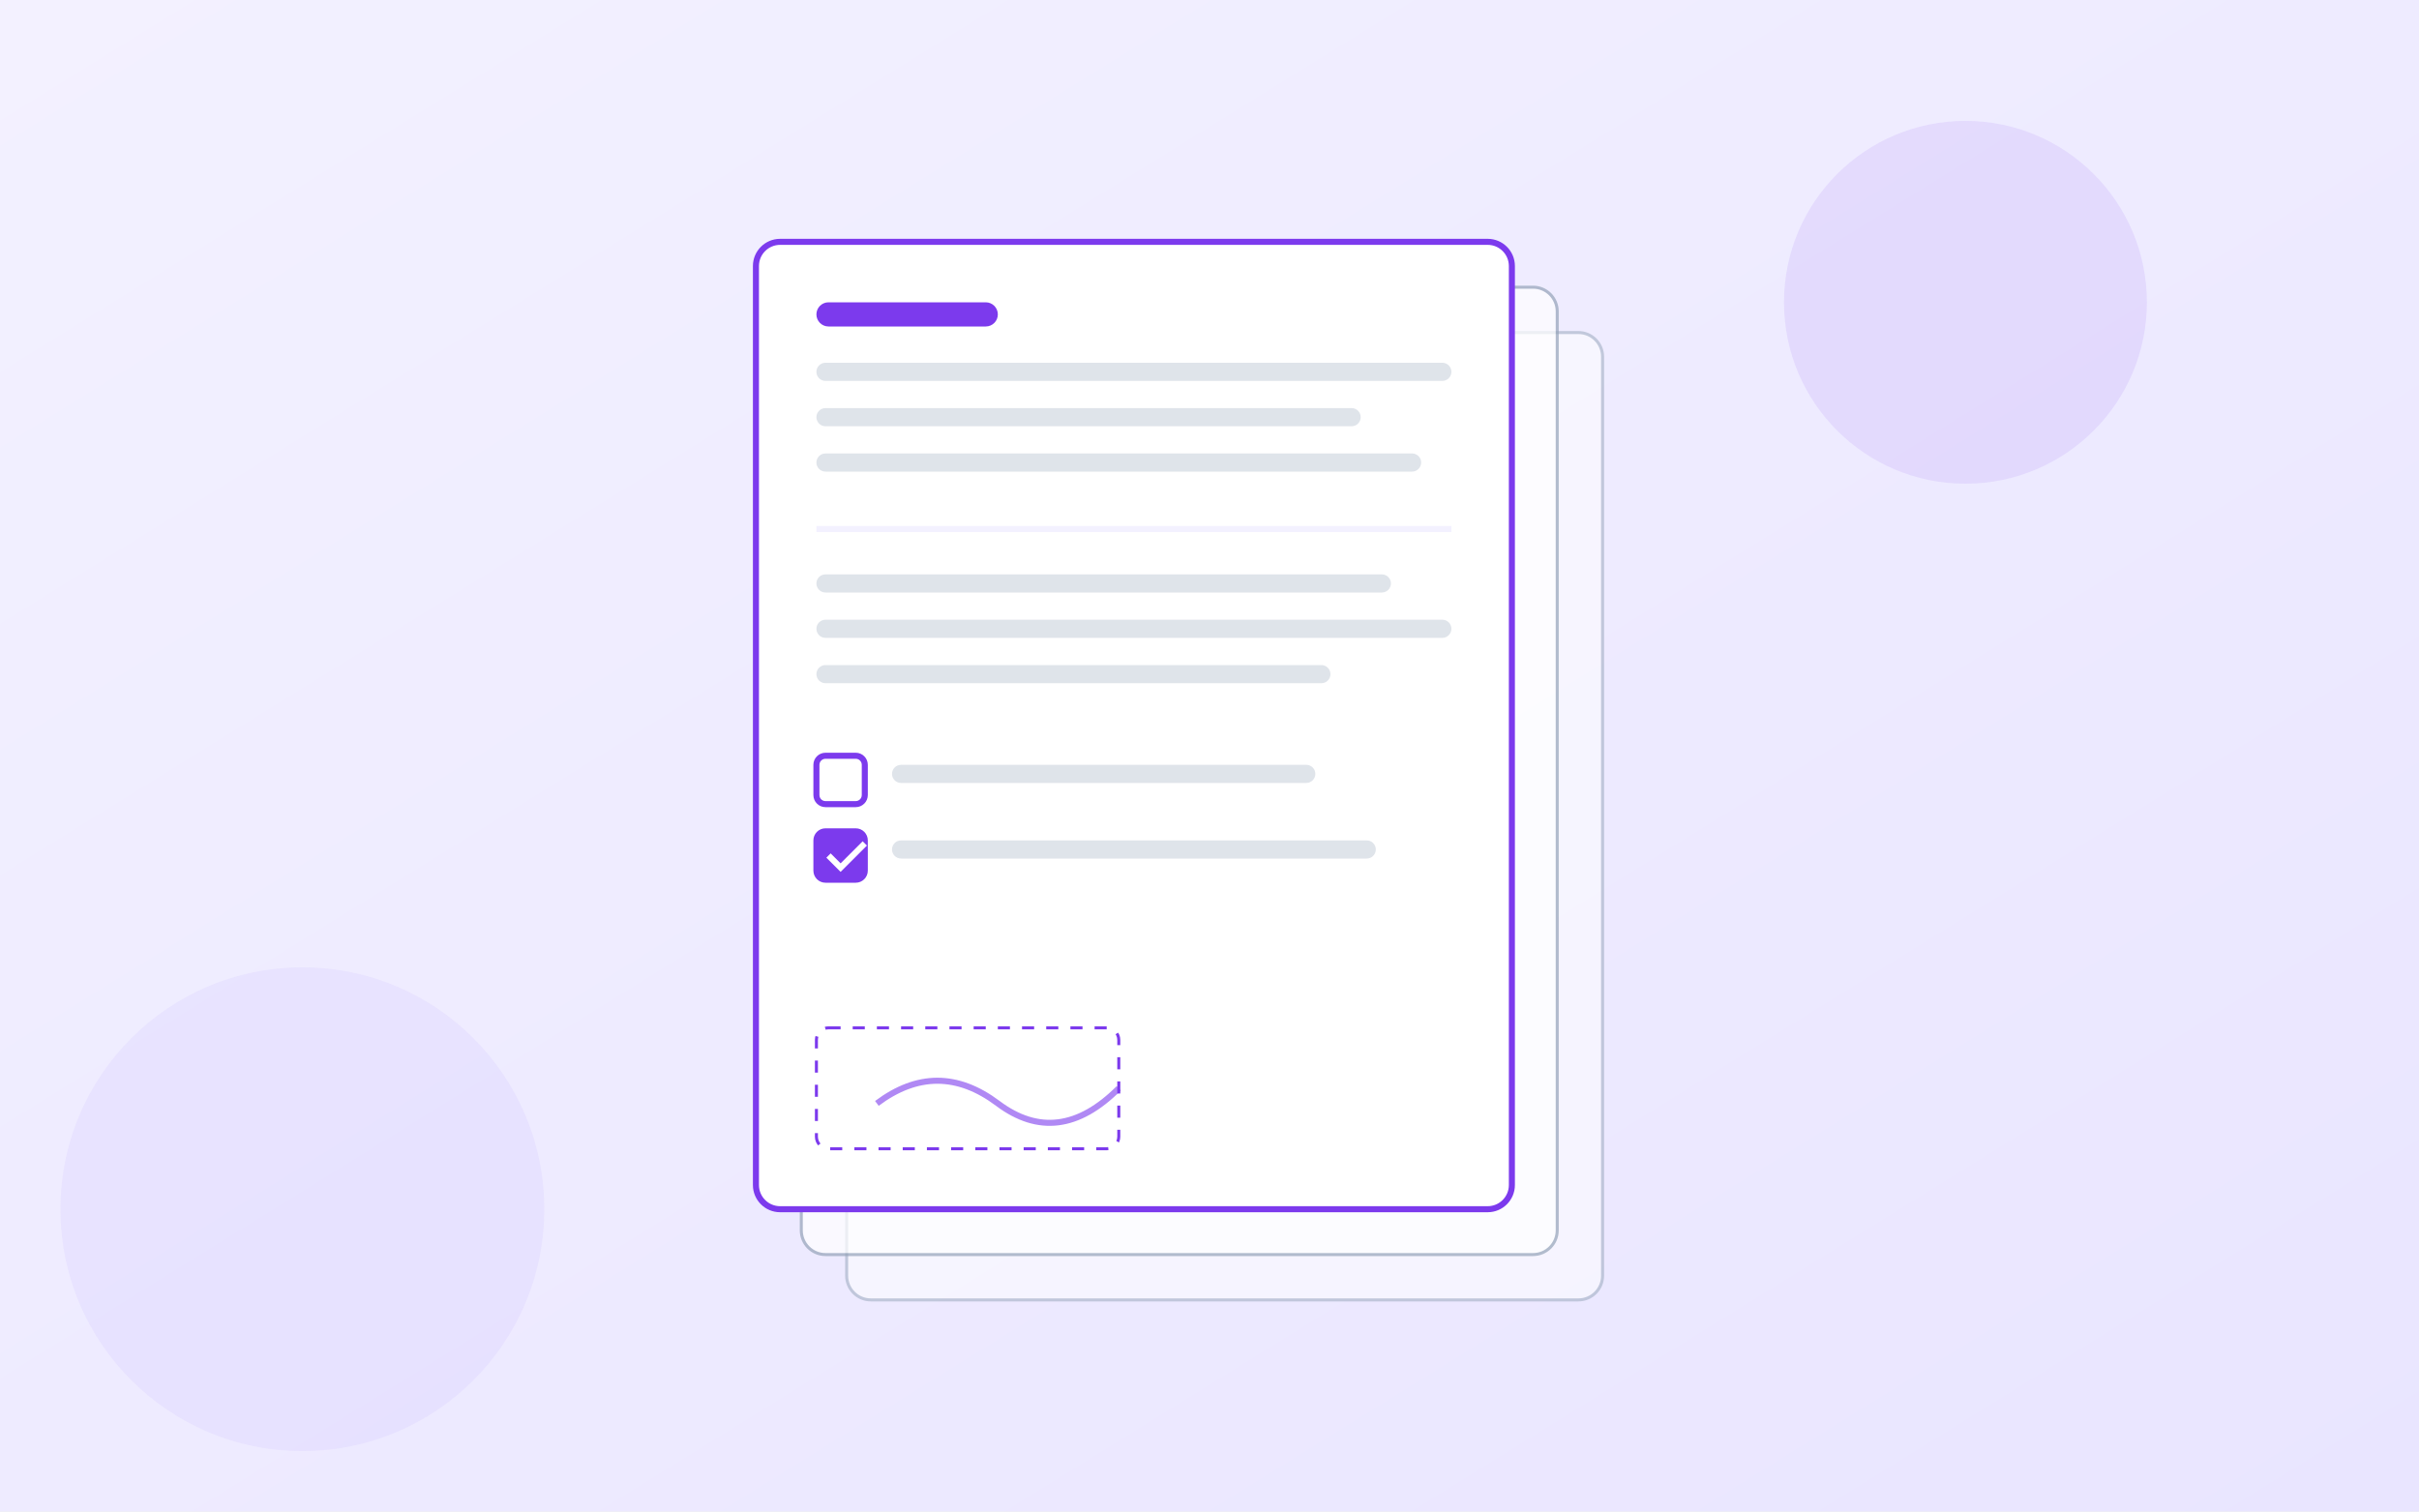
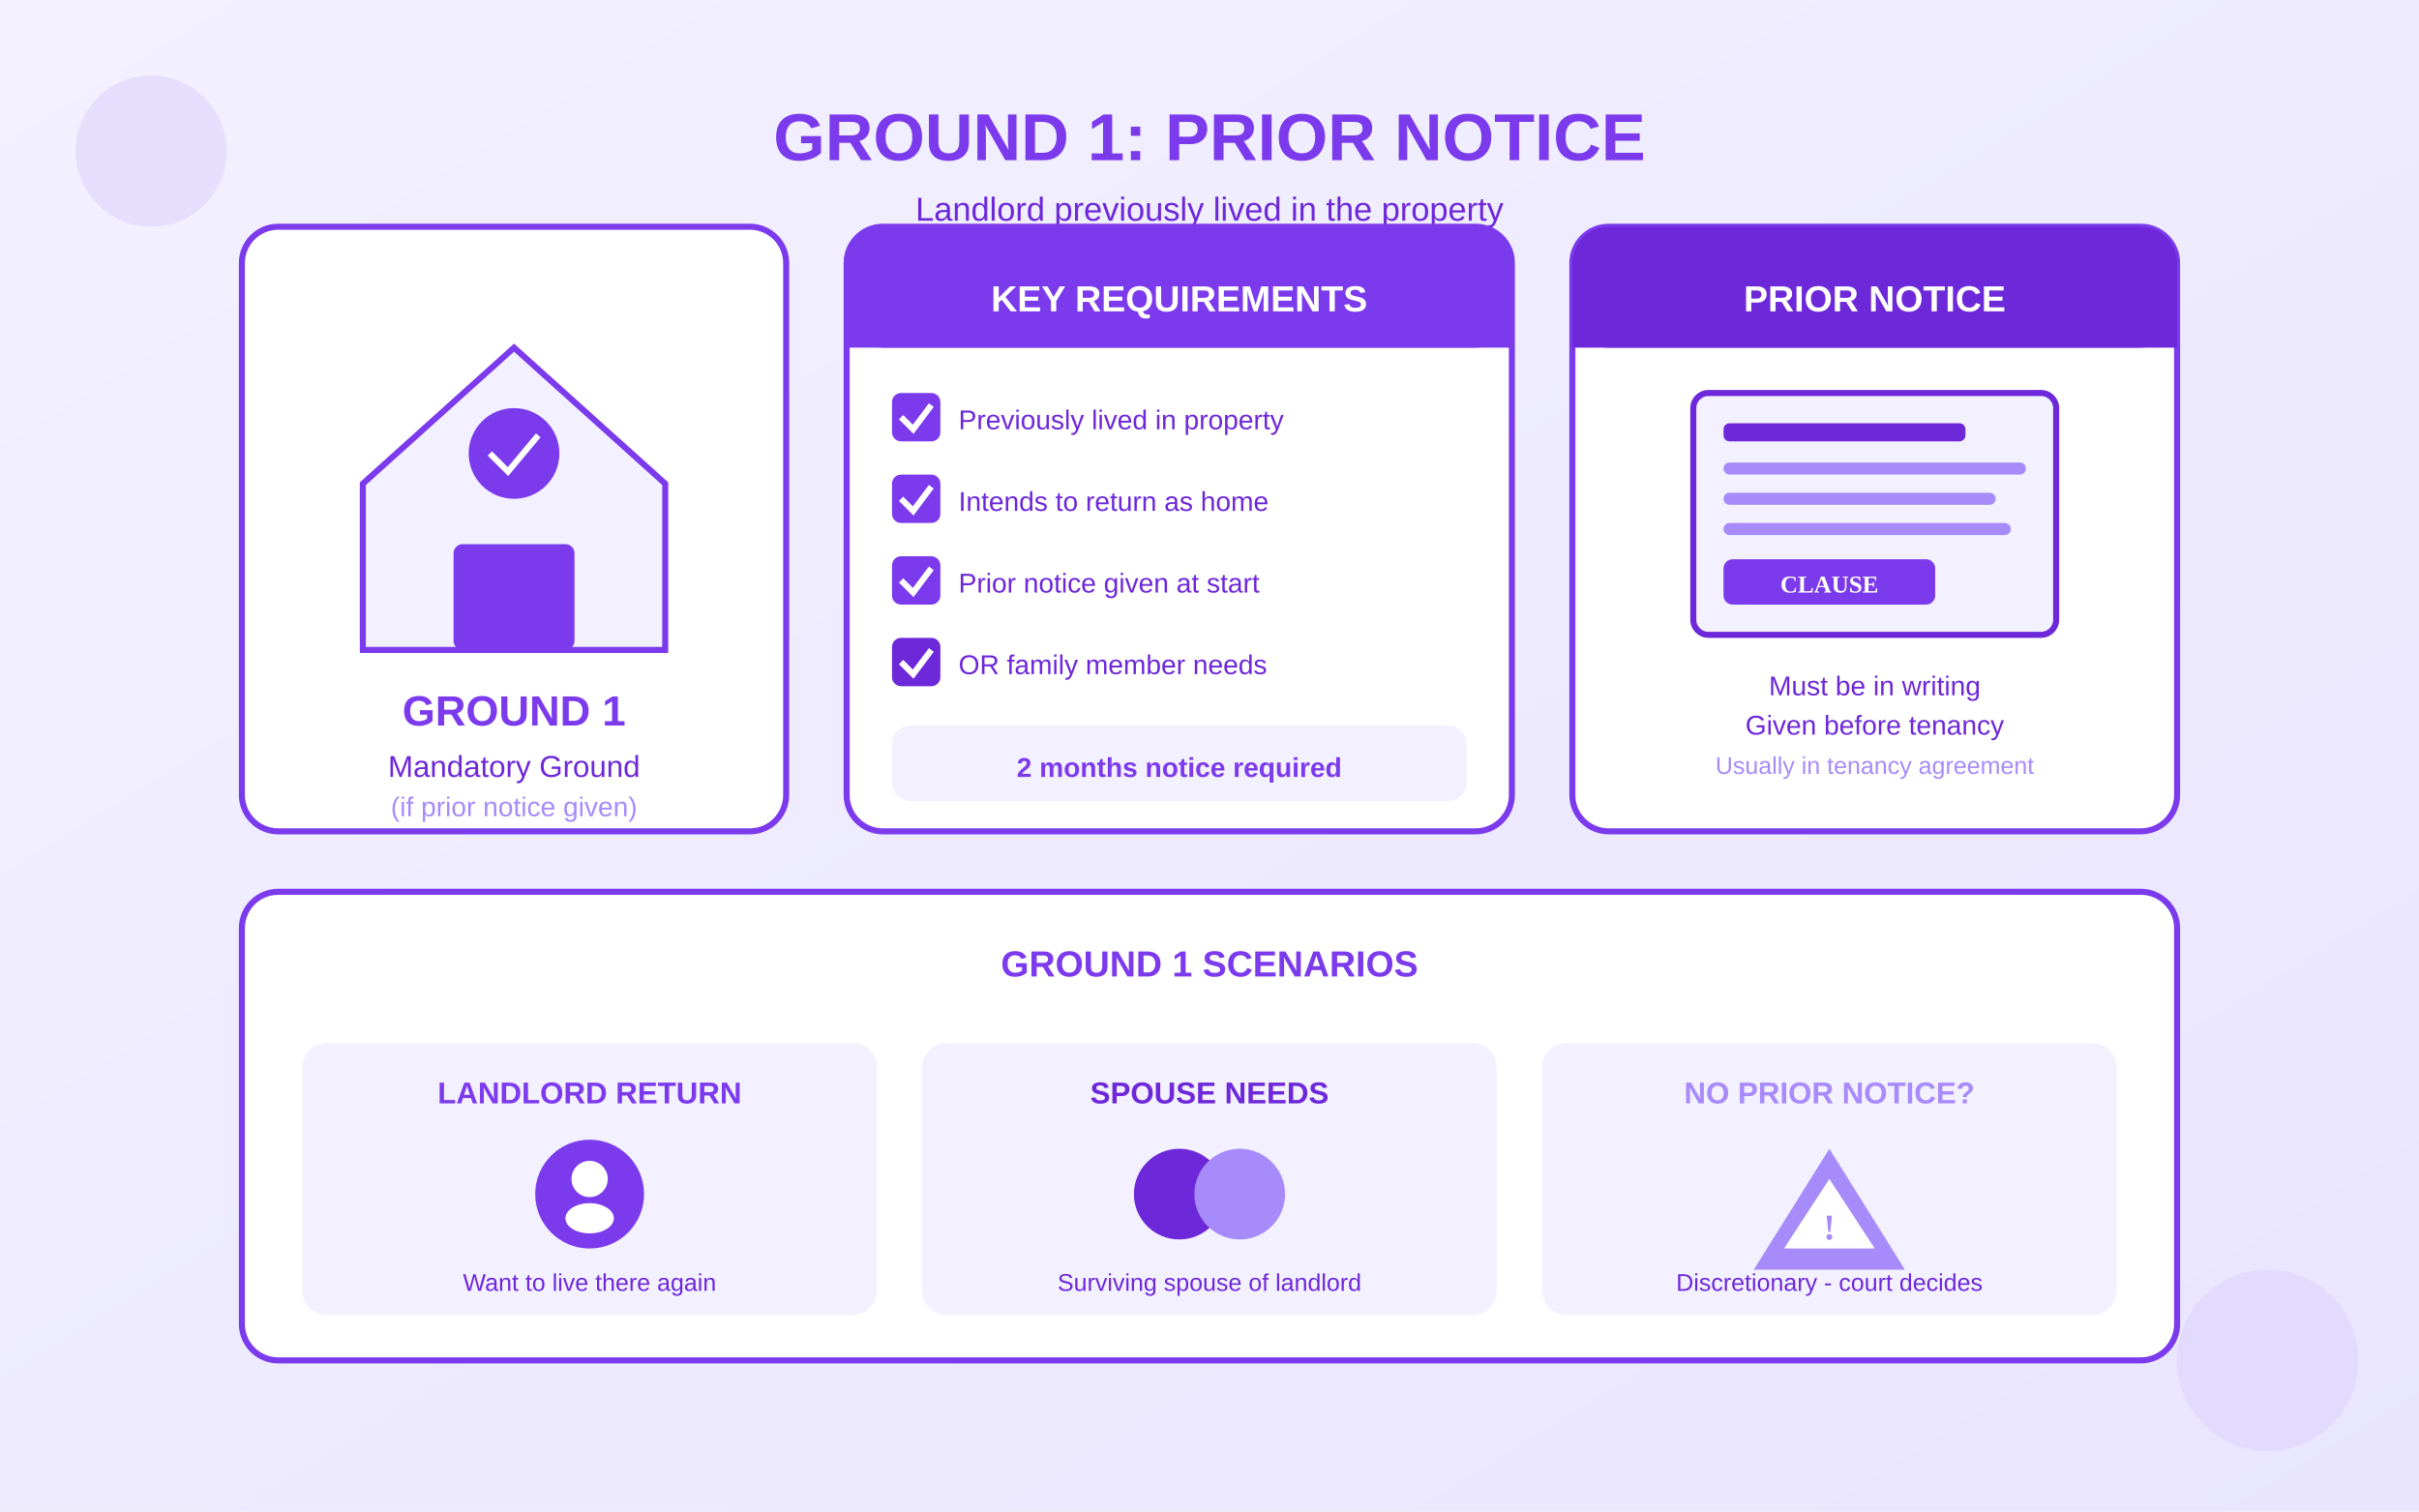
<svg xmlns="http://www.w3.org/2000/svg" viewBox="0 0 800 500">
  <defs>
    <linearGradient id="bgGrad" x1="0%" y1="0%" x2="100%" y2="100%">
      <stop offset="0%" style="stop-color:#F3F1FF" />
      <stop offset="100%" style="stop-color:#E9E5FF" />
    </linearGradient>
  </defs>
  <rect width="800" height="500" fill="url(#bgGrad)" />
-   <g transform="translate(250, 80)">
-     <rect x="30" y="30" width="250" height="320" rx="8" fill="white" stroke="#94A3B8" stroke-width="1" opacity="0.5" />
-     <rect x="15" y="15" width="250" height="320" rx="8" fill="white" stroke="#94A3B8" stroke-width="1" opacity="0.7" />
-     <rect x="0" y="0" width="250" height="320" rx="8" fill="white" stroke="#7C3AED" stroke-width="2" />
-     <rect x="20" y="20" width="60" height="8" rx="4" fill="#7C3AED" />
-     <rect x="20" y="40" width="210" height="6" rx="3" fill="#94A3B8" opacity="0.3" />
-     <rect x="20" y="55" width="180" height="6" rx="3" fill="#94A3B8" opacity="0.3" />
-     <rect x="20" y="70" width="200" height="6" rx="3" fill="#94A3B8" opacity="0.3" />
-     <line x1="20" y1="95" x2="230" y2="95" stroke="#F3F1FF" stroke-width="2" />
-     <rect x="20" y="110" width="190" height="6" rx="3" fill="#94A3B8" opacity="0.3" />
-     <rect x="20" y="125" width="210" height="6" rx="3" fill="#94A3B8" opacity="0.3" />
-     <rect x="20" y="140" width="170" height="6" rx="3" fill="#94A3B8" opacity="0.3" />
-     <rect x="20" y="170" width="16" height="16" rx="3" stroke="#7C3AED" stroke-width="2" fill="none" />
-     <rect x="45" y="173" width="140" height="6" rx="3" fill="#94A3B8" opacity="0.3" />
-     <rect x="20" y="195" width="16" height="16" rx="3" stroke="#7C3AED" stroke-width="2" fill="#7C3AED" />
-     <path d="M24 203 L28 207 L36 199" stroke="white" stroke-width="2" fill="none" />
-     <rect x="45" y="198" width="160" height="6" rx="3" fill="#94A3B8" opacity="0.3" />
-     <rect x="20" y="260" width="100" height="40" rx="4" stroke="#7C3AED" stroke-width="1" stroke-dasharray="4" fill="none" />
-     <path d="M40 285 Q60 270 80 285 Q100 300 120 280" stroke="#7C3AED" stroke-width="2" fill="none" opacity="0.6" />
+   <g transform="translate(80, 25)">
+     <text x="320" y="28" text-anchor="middle" fill="#7C3AED" font-size="22" font-weight="bold" font-family="Arial">GROUND 1: PRIOR NOTICE</text>
+     <text x="320" y="48" text-anchor="middle" fill="#6D28D9" font-size="11" font-family="Arial">Landlord previously lived in the property</text>
  </g>
-   <circle cx="650" cy="100" r="60" fill="#7C3AED" opacity="0.1" />
-   <circle cx="100" cy="400" r="80" fill="#A78BFA" opacity="0.1" />
+   <g transform="translate(80, 75)">
+     <rect x="0" y="0" width="180" height="200" rx="12" fill="white" stroke="#7C3AED" stroke-width="2" />
+     <path d="M90 40 L140 85 L140 140 L40 140 L40 85 Z" fill="#F3F1FF" stroke="#7C3AED" stroke-width="2" />
+     <rect x="70" y="105" width="40" height="35" rx="3" fill="#7C3AED" />
+     <circle cx="90" cy="75" r="15" fill="#7C3AED" />
+     <path d="M82 75 L88 81 L98 69" stroke="white" stroke-width="2" fill="none" />
+     <text x="90" y="165" text-anchor="middle" fill="#7C3AED" font-size="14" font-weight="bold" font-family="Arial">GROUND 1</text>
+     <text x="90" y="182" text-anchor="middle" fill="#6D28D9" font-size="10" font-family="Arial">Mandatory Ground</text>
+     <text x="90" y="195" text-anchor="middle" fill="#A78BFA" font-size="9" font-family="Arial">(if prior notice given)</text>
+   </g>
+   <g transform="translate(280, 75)">
+     <rect x="0" y="0" width="220" height="200" rx="12" fill="white" stroke="#7C3AED" stroke-width="2" />
+     <rect x="0" y="0" width="220" height="40" rx="12" fill="#7C3AED" />
+     <rect x="0" y="28" width="220" height="12" fill="#7C3AED" />
+     <text x="110" y="28" text-anchor="middle" fill="white" font-size="12" font-weight="bold" font-family="Arial">KEY REQUIREMENTS</text>
+     <g transform="translate(15, 55)">
+       <rect x="0" y="0" width="16" height="16" rx="3" fill="#7C3AED" />
+       <path d="M3 8 L7 12 L13 4" stroke="white" stroke-width="2" fill="none" />
+       <text x="22" y="12" fill="#6D28D9" font-size="9" font-family="Arial">Previously lived in property</text>
+     </g>
+     <g transform="translate(15, 82)">
+       <rect x="0" y="0" width="16" height="16" rx="3" fill="#7C3AED" />
+       <path d="M3 8 L7 12 L13 4" stroke="white" stroke-width="2" fill="none" />
+       <text x="22" y="12" fill="#6D28D9" font-size="9" font-family="Arial">Intends to return as home</text>
+     </g>
+     <g transform="translate(15, 109)">
+       <rect x="0" y="0" width="16" height="16" rx="3" fill="#7C3AED" />
+       <path d="M3 8 L7 12 L13 4" stroke="white" stroke-width="2" fill="none" />
+       <text x="22" y="12" fill="#6D28D9" font-size="9" font-family="Arial">Prior notice given at start</text>
+     </g>
+     <g transform="translate(15, 136)">
+       <rect x="0" y="0" width="16" height="16" rx="3" fill="#6D28D9" />
+       <path d="M3 8 L7 12 L13 4" stroke="white" stroke-width="2" fill="none" />
+       <text x="22" y="12" fill="#6D28D9" font-size="9" font-family="Arial">OR family member needs</text>
+     </g>
+     <rect x="15" y="165" width="190" height="25" rx="6" fill="#F3F1FF" />
+     <text x="110" y="182" text-anchor="middle" fill="#7C3AED" font-size="9" font-weight="bold" font-family="Arial">2 months notice required</text>
+   </g>
+   <g transform="translate(520, 75)">
+     <rect x="0" y="0" width="200" height="200" rx="12" fill="white" stroke="#7C3AED" stroke-width="2" />
+     <rect x="0" y="0" width="200" height="40" rx="12" fill="#6D28D9" />
+     <rect x="0" y="28" width="200" height="12" fill="#6D28D9" />
+     <text x="100" y="28" text-anchor="middle" fill="white" font-size="12" font-weight="bold" font-family="Arial">PRIOR NOTICE</text>
+     <rect x="40" y="55" width="120" height="80" rx="5" fill="#F3F1FF" stroke="#6D28D9" stroke-width="2" />
+     <rect x="50" y="65" width="80" height="6" rx="2" fill="#6D28D9" />
+     <rect x="50" y="78" width="100" height="4" rx="2" fill="#A78BFA" />
+     <rect x="50" y="88" width="90" height="4" rx="2" fill="#A78BFA" />
+     <rect x="50" y="98" width="95" height="4" rx="2" fill="#A78BFA" />
+     <rect x="50" y="110" width="70" height="15" rx="3" fill="#7C3AED" />
+     <text x="85" y="121" text-anchor="middle" fill="white" font-size="8" font-weight="bold">CLAUSE</text>
+     <text x="100" y="155" text-anchor="middle" fill="#6D28D9" font-size="9" font-family="Arial">Must be in writing</text>
+     <text x="100" y="168" text-anchor="middle" fill="#6D28D9" font-size="9" font-family="Arial">Given before tenancy</text>
+     <text x="100" y="181" text-anchor="middle" fill="#A78BFA" font-size="8" font-family="Arial">Usually in tenancy agreement</text>
+   </g>
+   <g transform="translate(80, 295)">
+     <rect x="0" y="0" width="640" height="155" rx="12" fill="white" stroke="#7C3AED" stroke-width="2" />
+     <text x="320" y="28" text-anchor="middle" fill="#7C3AED" font-size="12" font-weight="bold" font-family="Arial">GROUND 1 SCENARIOS</text>
+     <g transform="translate(20, 50)">
+       <rect x="0" y="0" width="190" height="90" rx="8" fill="#F3F1FF" />
+       <text x="95" y="20" text-anchor="middle" fill="#7C3AED" font-size="10" font-weight="bold" font-family="Arial">LANDLORD RETURN</text>
+       <circle cx="95" cy="50" r="18" fill="#7C3AED" />
+       <circle cx="95" cy="45" r="6" fill="white" />
+       <ellipse cx="95" cy="58" rx="8" ry="5" fill="white" />
+       <text x="95" y="82" text-anchor="middle" fill="#6D28D9" font-size="8" font-family="Arial">Want to live there again</text>
+     </g>
+     <g transform="translate(225, 50)">
+       <rect x="0" y="0" width="190" height="90" rx="8" fill="#F3F1FF" />
+       <text x="95" y="20" text-anchor="middle" fill="#6D28D9" font-size="10" font-weight="bold" font-family="Arial">SPOUSE NEEDS</text>
+       <circle cx="85" cy="50" r="15" fill="#6D28D9" />
+       <circle cx="105" cy="50" r="15" fill="#A78BFA" />
+       <text x="95" y="82" text-anchor="middle" fill="#6D28D9" font-size="8" font-family="Arial">Surviving spouse of landlord</text>
+     </g>
+     <g transform="translate(430, 50)">
+       <rect x="0" y="0" width="190" height="90" rx="8" fill="#F3F1FF" />
+       <text x="95" y="20" text-anchor="middle" fill="#A78BFA" font-size="10" font-weight="bold" font-family="Arial">NO PRIOR NOTICE?</text>
+       <polygon points="95,35 120,75 70,75" fill="#A78BFA" />
+       <polygon points="95,45 110,68 80,68" fill="white" />
+       <text x="95" y="65" text-anchor="middle" fill="#A78BFA" font-size="12" font-weight="bold">!</text>
+       <text x="95" y="82" text-anchor="middle" fill="#6D28D9" font-size="8" font-family="Arial">Discretionary - court decides</text>
+     </g>
+   </g>
+   <circle cx="50" cy="50" r="25" fill="#7C3AED" opacity="0.1" />
+   <circle cx="750" cy="450" r="30" fill="#A78BFA" opacity="0.12" />
</svg>
